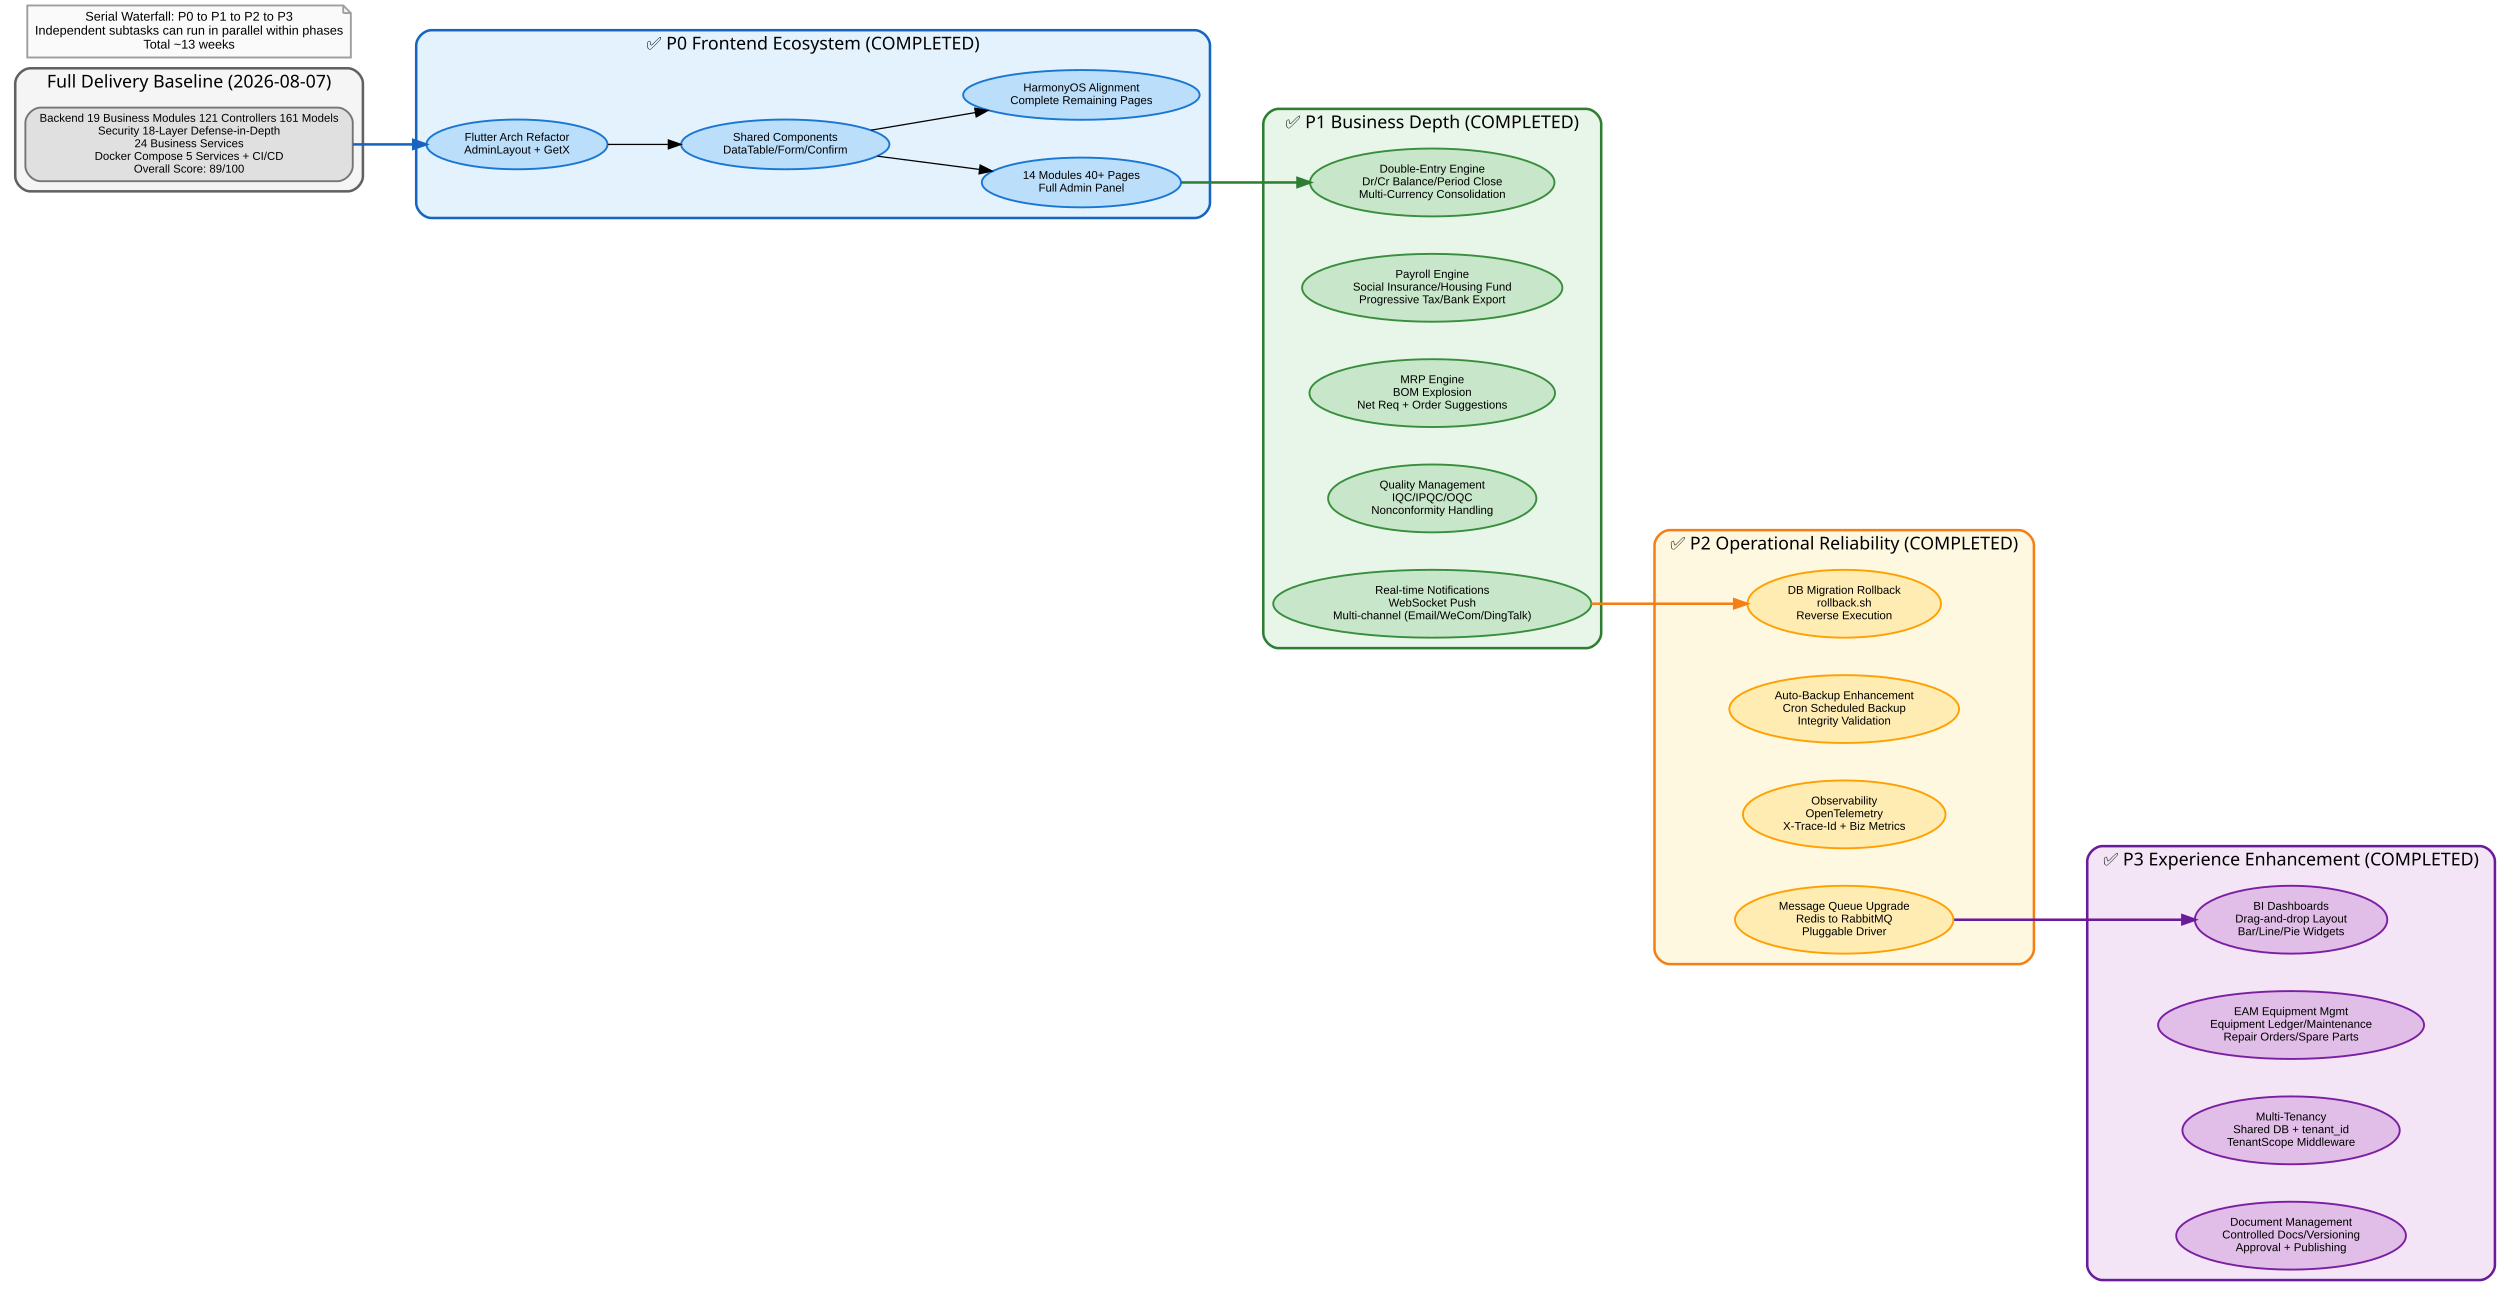
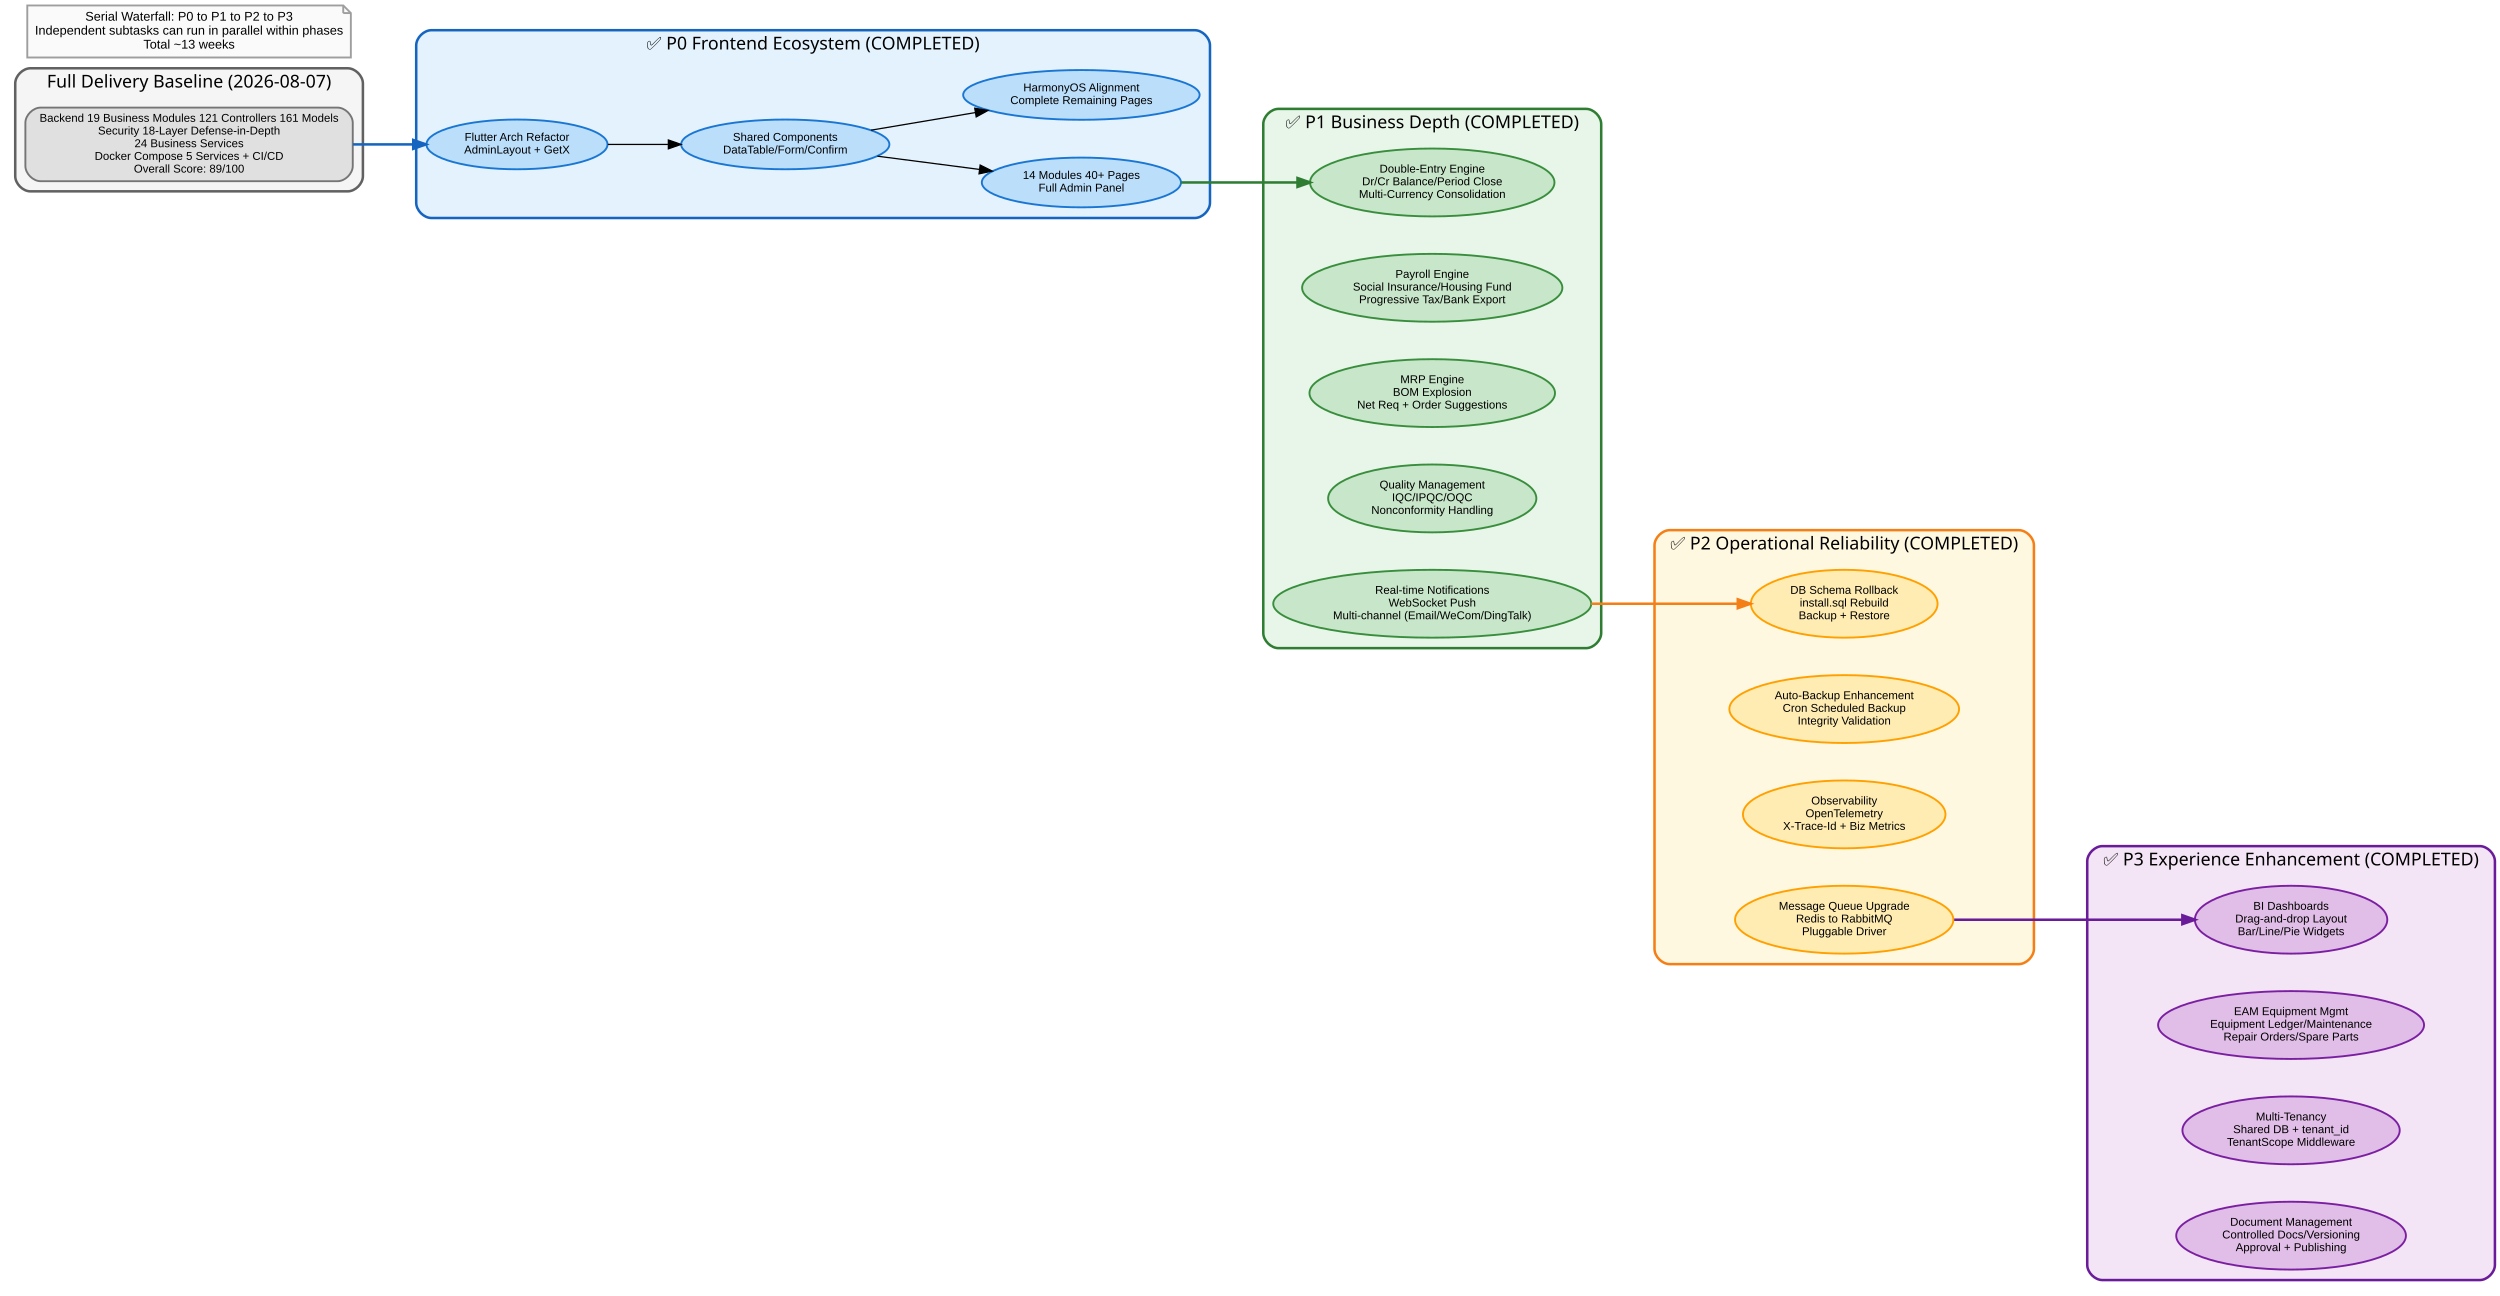
<svg xmlns="http://www.w3.org/2000/svg" width="1970pt" height="1021pt" viewBox="0.00 0.00 1970.20 1020.50">
  <g id="graph0" class="graph" transform="scale(1 1) rotate(0) translate(4 1016.5)">
    <g id="clust1" class="cluster">
      <path fill="#e3f2fd" stroke="#1565c0" stroke-width="2" d="M336,-845C336,-845 937.56,-845 937.56,-845 943.56,-845 949.56,-851 949.56,-857 949.56,-857 949.56,-981 949.56,-981 949.56,-987 943.56,-993 937.56,-993 937.56,-993 336,-993 336,-993 330,-993 324,-987 324,-981 324,-981 324,-857 324,-857 324,-851 330,-845 336,-845" />
      <text text-anchor="middle" x="636.78" y="-977.8" font-family="Arial Bold" font-size="14.00">✅ P0 Frontend Ecosystem (COMPLETED)</text>
    </g>
    <g id="clust2" class="cluster">
      <path fill="#e8f5e9" stroke="#2e7d32" stroke-width="2" d="M1003.56,-506C1003.56,-506 1245.88,-506 1245.88,-506 1251.88,-506 1257.88,-512 1257.88,-518 1257.88,-518 1257.88,-919 1257.88,-919 1257.88,-925 1251.88,-931 1245.88,-931 1245.88,-931 1003.56,-931 1003.56,-931 997.56,-931 991.56,-925 991.56,-919 991.56,-919 991.56,-518 991.56,-518 991.56,-512 997.56,-506 1003.56,-506" />
      <text text-anchor="middle" x="1124.72" y="-915.8" font-family="Arial Bold" font-size="14.00">✅ P1 Business Depth (COMPLETED)</text>
    </g>
    <g id="clust3" class="cluster">
      <path fill="#fff8e1" stroke="#f57f17" stroke-width="2" d="M1311.88,-257C1311.88,-257 1586.9,-257 1586.9,-257 1592.9,-257 1598.9,-263 1598.9,-269 1598.9,-269 1598.9,-587 1598.9,-587 1598.9,-593 1592.9,-599 1586.9,-599 1586.9,-599 1311.88,-599 1311.88,-599 1305.88,-599 1299.88,-593 1299.88,-587 1299.88,-587 1299.88,-269 1299.88,-269 1299.88,-263 1305.88,-257 1311.88,-257" />
      <text text-anchor="middle" x="1449.39" y="-583.8" font-family="Arial Bold" font-size="14.00">✅ P2 Operational Reliability (COMPLETED)</text>
    </g>
    <g id="clust4" class="cluster">
      <path fill="#f3e5f5" stroke="#6a1b9a" stroke-width="2" d="M1652.9,-8C1652.9,-8 1950.2,-8 1950.2,-8 1956.2,-8 1962.2,-14 1962.2,-20 1962.2,-20 1962.2,-338 1962.2,-338 1962.2,-344 1956.2,-350 1950.2,-350 1950.2,-350 1652.9,-350 1652.9,-350 1646.9,-350 1640.9,-344 1640.9,-338 1640.9,-338 1640.9,-20 1640.9,-20 1640.9,-14 1646.9,-8 1652.9,-8" />
      <text text-anchor="middle" x="1801.55" y="-334.8" font-family="Arial Bold" font-size="14.00">✅ P3 Experience Enhancement (COMPLETED)</text>
    </g>
    <g id="clust5" class="cluster">
      <path fill="#f5f5f5" stroke="#616161" stroke-width="2" d="M20,-866C20,-866 270,-866 270,-866 276,-866 282,-872 282,-878 282,-878 282,-951 282,-951 282,-957 276,-963 270,-963 270,-963 20,-963 20,-963 14,-963 8,-957 8,-951 8,-951 8,-878 8,-878 8,-872 14,-866 20,-866" />
      <text text-anchor="middle" x="145" y="-947.8" font-family="Arial Bold" font-size="14.00">Full Delivery Baseline (2026-08-07)</text>
    </g>
    <g id="node1" class="node">
      <ellipse fill="#bbdefb" stroke="#1976d2" stroke-width="1.5" cx="403.42" cy="-903" rx="71.34" ry="19.6" />
      <text text-anchor="middle" x="403.42" y="-905.8" font-family="Arial" font-size="9.00">Flutter Arch Refactor</text>
      <text text-anchor="middle" x="403.42" y="-895.8" font-family="Arial" font-size="9.00">AdminLayout + GetX</text>
    </g>
    <g id="node2" class="node">
      <ellipse fill="#bbdefb" stroke="#1976d2" stroke-width="1.5" cx="614.86" cy="-903" rx="82.05" ry="19.6" />
      <text text-anchor="middle" x="614.86" y="-905.8" font-family="Arial" font-size="9.00">Shared Components</text>
      <text text-anchor="middle" x="614.86" y="-895.8" font-family="Arial" font-size="9.00">DataTable/Form/Confirm</text>
    </g>
    <g id="edge1" class="edge">
      <path fill="none" stroke="black" d="M475.03,-903C490.23,-903 506.5,-903 522.36,-903" />
      <polygon fill="black" stroke="black" points="522.71,-906.5 532.71,-903 522.71,-899.5 522.71,-906.5" />
    </g>
    <g id="node3" class="node">
      <ellipse fill="#bbdefb" stroke="#1976d2" stroke-width="1.5" cx="848.22" cy="-873" rx="78.48" ry="19.6" />
      <text text-anchor="middle" x="848.22" y="-875.8" font-family="Arial" font-size="9.00">14 Modules 40+ Pages</text>
      <text text-anchor="middle" x="848.22" y="-865.8" font-family="Arial" font-size="9.00">Full Admin Panel</text>
    </g>
    <g id="edge2" class="edge">
      <path fill="none" stroke="black" d="M687.48,-893.71C712.9,-890.42 741.67,-886.69 767.71,-883.31" />
      <polygon fill="black" stroke="black" points="768.45,-886.74 777.92,-881.99 767.55,-879.8 768.45,-886.74" />
    </g>
    <g id="node4" class="node">
      <ellipse fill="#bbdefb" stroke="#1976d2" stroke-width="1.5" cx="848.22" cy="-942" rx="93.18" ry="19.6" />
      <text text-anchor="middle" x="848.22" y="-944.8" font-family="Arial" font-size="9.00">HarmonyOS Alignment</text>
      <text text-anchor="middle" x="848.22" y="-934.8" font-family="Arial" font-size="9.00">Complete Remaining Pages</text>
    </g>
    <g id="edge3" class="edge">
      <path fill="none" stroke="black" d="M682.47,-914.23C708.04,-918.54 737.53,-923.51 764.44,-928.05" />
      <polygon fill="black" stroke="black" points="764.17,-931.55 774.61,-929.76 765.33,-924.65 764.17,-931.55" />
    </g>
    <g id="node5" class="node">
      <ellipse fill="#c8e6c9" stroke="#388e3c" stroke-width="1.5" cx="1124.72" cy="-873" rx="96.33" ry="26.74" />
      <text text-anchor="middle" x="1124.72" y="-880.8" font-family="Arial" font-size="9.00">Double-Entry Engine</text>
      <text text-anchor="middle" x="1124.72" y="-870.8" font-family="Arial" font-size="9.00">Dr/Cr Balance/Period Close</text>
      <text text-anchor="middle" x="1124.72" y="-860.8" font-family="Arial" font-size="9.00">Multi-Currency Consolidation</text>
    </g>
    <g id="edge5" class="edge">
      <path fill="none" stroke="#2e7d32" stroke-width="2" d="M926.78,-873C955.2,-873 987.85,-873 1018.3,-873" />
      <polygon fill="#2e7d32" stroke="#2e7d32" stroke-width="2" points="1018.53,-876.5 1028.53,-873 1018.53,-869.5 1018.53,-876.5" />
    </g>
    <g id="node6" class="node">
      <ellipse fill="#c8e6c9" stroke="#388e3c" stroke-width="1.5" cx="1124.72" cy="-790" rx="102.56" ry="26.74" />
      <text text-anchor="middle" x="1124.72" y="-797.8" font-family="Arial" font-size="9.00">Payroll Engine</text>
      <text text-anchor="middle" x="1124.72" y="-787.8" font-family="Arial" font-size="9.00">Social Insurance/Housing Fund</text>
      <text text-anchor="middle" x="1124.72" y="-777.8" font-family="Arial" font-size="9.00">Progressive Tax/Bank Export</text>
    </g>
    <g id="node7" class="node">
      <ellipse fill="#c8e6c9" stroke="#388e3c" stroke-width="1.5" cx="1124.72" cy="-707" rx="96.75" ry="26.74" />
      <text text-anchor="middle" x="1124.72" y="-714.8" font-family="Arial" font-size="9.00">MRP Engine</text>
      <text text-anchor="middle" x="1124.72" y="-704.8" font-family="Arial" font-size="9.00">BOM Explosion</text>
      <text text-anchor="middle" x="1124.72" y="-694.8" font-family="Arial" font-size="9.00">Net Req + Order Suggestions</text>
    </g>
    <g id="node8" class="node">
      <ellipse fill="#c8e6c9" stroke="#388e3c" stroke-width="1.5" cx="1124.72" cy="-624" rx="82.05" ry="26.74" />
      <text text-anchor="middle" x="1124.72" y="-631.8" font-family="Arial" font-size="9.00">Quality Management</text>
      <text text-anchor="middle" x="1124.72" y="-621.8" font-family="Arial" font-size="9.00">IQC/IPQC/OQC</text>
      <text text-anchor="middle" x="1124.72" y="-611.8" font-family="Arial" font-size="9.00">Nonconformity Handling</text>
    </g>
    <g id="node9" class="node">
      <ellipse fill="#c8e6c9" stroke="#388e3c" stroke-width="1.5" cx="1124.72" cy="-541" rx="125.32" ry="26.74" />
      <text text-anchor="middle" x="1124.72" y="-548.8" font-family="Arial" font-size="9.00">Real-time Notifications</text>
      <text text-anchor="middle" x="1124.72" y="-538.8" font-family="Arial" font-size="9.00">WebSocket Push</text>
      <text text-anchor="middle" x="1124.72" y="-528.8" font-family="Arial" font-size="9.00">Multi-channel (Email/WeCom/DingTalk)</text>
    </g>
    <g id="node10" class="node">
-       <ellipse fill="#ffecb3" stroke="#ffa000" stroke-width="1.5" cx="1449.39" cy="-541" rx="76.24" ry="26.74" />
-       <text text-anchor="middle" x="1449.39" y="-548.8" font-family="Arial" font-size="9.00">DB Migration Rollback</text>
-       <text text-anchor="middle" x="1449.39" y="-538.8" font-family="Arial" font-size="9.00">rollback.sh</text>
-       <text text-anchor="middle" x="1449.39" y="-528.8" font-family="Arial" font-size="9.00">Reverse Execution</text>
+       <ellipse fill="#ffecb3" stroke="#ffa000" stroke-width="1.5" cx="1449.39" cy="-541" rx="73.58" ry="26.74" />
+       <text text-anchor="middle" x="1449.39" y="-548.8" font-family="Arial" font-size="9.00">DB Schema Rollback</text>
+       <text text-anchor="middle" x="1449.39" y="-538.8" font-family="Arial" font-size="9.00">install.sql Rebuild</text>
+       <text text-anchor="middle" x="1449.39" y="-528.8" font-family="Arial" font-size="9.00">Backup + Restore</text>
    </g>
    <g id="edge6" class="edge">
-       <path fill="none" stroke="#f57f17" stroke-width="2" d="M1250.01,-541C1287.66,-541 1328.15,-541 1362.67,-541" />
-       <polygon fill="#f57f17" stroke="#f57f17" stroke-width="2" points="1362.71,-544.5 1372.71,-541 1362.71,-537.5 1362.71,-544.5" />
+       <path fill="none" stroke="#f57f17" stroke-width="2" d="M1250.01,-541C1288.63,-541 1330.24,-541 1365.33,-541" />
+       <polygon fill="#f57f17" stroke="#f57f17" stroke-width="2" points="1365.52,-544.5 1375.52,-541 1365.52,-537.5 1365.52,-544.5" />
    </g>
    <g id="node11" class="node">
      <ellipse fill="#ffecb3" stroke="#ffa000" stroke-width="1.5" cx="1449.39" cy="-458" rx="90.52" ry="26.74" />
      <text text-anchor="middle" x="1449.39" y="-465.8" font-family="Arial" font-size="9.00">Auto-Backup Enhancement</text>
      <text text-anchor="middle" x="1449.39" y="-455.8" font-family="Arial" font-size="9.00">Cron Scheduled Backup</text>
      <text text-anchor="middle" x="1449.39" y="-445.8" font-family="Arial" font-size="9.00">Integrity Validation</text>
    </g>
    <g id="node12" class="node">
      <ellipse fill="#ffecb3" stroke="#ffa000" stroke-width="1.5" cx="1449.39" cy="-375" rx="79.81" ry="26.74" />
      <text text-anchor="middle" x="1449.39" y="-382.8" font-family="Arial" font-size="9.00">Observability</text>
      <text text-anchor="middle" x="1449.39" y="-372.8" font-family="Arial" font-size="9.00">OpenTelemetry</text>
      <text text-anchor="middle" x="1449.39" y="-362.8" font-family="Arial" font-size="9.00">X-Trace-Id + Biz Metrics</text>
    </g>
    <g id="node13" class="node">
      <ellipse fill="#ffecb3" stroke="#ffa000" stroke-width="1.5" cx="1449.39" cy="-292" rx="86.03" ry="26.74" />
      <text text-anchor="middle" x="1449.39" y="-299.8" font-family="Arial" font-size="9.00">Message Queue Upgrade</text>
      <text text-anchor="middle" x="1449.39" y="-289.8" font-family="Arial" font-size="9.00">Redis to RabbitMQ</text>
      <text text-anchor="middle" x="1449.39" y="-279.8" font-family="Arial" font-size="9.00">Pluggable Driver</text>
    </g>
    <g id="node14" class="node">
      <ellipse fill="#e1bee7" stroke="#7b1fa2" stroke-width="1.5" cx="1801.55" cy="-292" rx="75.82" ry="26.74" />
      <text text-anchor="middle" x="1801.55" y="-299.8" font-family="Arial" font-size="9.00">BI Dashboards</text>
      <text text-anchor="middle" x="1801.55" y="-289.8" font-family="Arial" font-size="9.00">Drag-and-drop Layout</text>
      <text text-anchor="middle" x="1801.55" y="-279.8" font-family="Arial" font-size="9.00">Bar/Line/Pie Widgets</text>
    </g>
    <g id="edge7" class="edge">
      <path fill="none" stroke="#6a1b9a" stroke-width="2" d="M1536.05,-292C1590.64,-292 1661.08,-292 1715.54,-292" />
      <polygon fill="#6a1b9a" stroke="#6a1b9a" stroke-width="2" points="1715.87,-295.5 1725.87,-292 1715.87,-288.5 1715.87,-295.5" />
    </g>
    <g id="node15" class="node">
      <ellipse fill="#e1bee7" stroke="#7b1fa2" stroke-width="1.5" cx="1801.55" cy="-209" rx="104.8" ry="26.74" />
      <text text-anchor="middle" x="1801.55" y="-216.8" font-family="Arial" font-size="9.00">EAM Equipment Mgmt</text>
      <text text-anchor="middle" x="1801.55" y="-206.8" font-family="Arial" font-size="9.00">Equipment Ledger/Maintenance</text>
      <text text-anchor="middle" x="1801.55" y="-196.8" font-family="Arial" font-size="9.00">Repair Orders/Spare Parts</text>
    </g>
    <g id="node16" class="node">
      <ellipse fill="#e1bee7" stroke="#7b1fa2" stroke-width="1.5" cx="1801.55" cy="-126" rx="85.62" ry="26.74" />
      <text text-anchor="middle" x="1801.55" y="-133.8" font-family="Arial" font-size="9.00">Multi-Tenancy</text>
      <text text-anchor="middle" x="1801.55" y="-123.8" font-family="Arial" font-size="9.00">Shared DB + tenant_id</text>
      <text text-anchor="middle" x="1801.55" y="-113.8" font-family="Arial" font-size="9.00">TenantScope Middleware</text>
    </g>
    <g id="node17" class="node">
      <ellipse fill="#e1bee7" stroke="#7b1fa2" stroke-width="1.5" cx="1801.55" cy="-43" rx="90.52" ry="26.74" />
      <text text-anchor="middle" x="1801.55" y="-50.8" font-family="Arial" font-size="9.00">Document Management</text>
      <text text-anchor="middle" x="1801.55" y="-40.8" font-family="Arial" font-size="9.00">Controlled Docs/Versioning</text>
      <text text-anchor="middle" x="1801.55" y="-30.8" font-family="Arial" font-size="9.00">Approval + Publishing</text>
    </g>
    <g id="node18" class="node">
      <path fill="#e0e0e0" stroke="#757575" stroke-width="1.5" d="M262,-932C262,-932 28,-932 28,-932 22,-932 16,-926 16,-920 16,-920 16,-886 16,-886 16,-880 22,-874 28,-874 28,-874 262,-874 262,-874 268,-874 274,-880 274,-886 274,-886 274,-920 274,-920 274,-926 268,-932 262,-932" />
      <text text-anchor="middle" x="145" y="-920.8" font-family="Arial" font-size="9.00">Backend 19 Business Modules 121 Controllers 161 Models</text>
      <text text-anchor="middle" x="145" y="-910.8" font-family="Arial" font-size="9.00">Security 18-Layer Defense-in-Depth</text>
      <text text-anchor="middle" x="145" y="-900.8" font-family="Arial" font-size="9.00">24 Business Services</text>
      <text text-anchor="middle" x="145" y="-890.8" font-family="Arial" font-size="9.00">Docker Compose 5 Services + CI/CD</text>
      <text text-anchor="middle" x="145" y="-880.8" font-family="Arial" font-size="9.00">Overall Score: 89/100</text>
    </g>
    <g id="edge4" class="edge">
      <path fill="none" stroke="#1565c0" stroke-width="2" d="M274.21,-903C290.28,-903 306.36,-903 321.42,-903" />
      <polygon fill="#1565c0" stroke="#1565c0" stroke-width="2" points="321.67,-906.5 331.67,-903 321.67,-899.5 321.67,-906.5" />
    </g>
    <g id="node19" class="node">
      <polygon fill="#fafafa" stroke="#9e9e9e" stroke-width="1.5" points="266.5,-1012.5 17.5,-1012.5 17.5,-971.5 272.5,-971.5 272.5,-1006.5 266.5,-1012.5" />
      <polyline fill="none" stroke="#9e9e9e" stroke-width="1.5" points="266.5,-1012.5 266.5,-1006.5 " />
      <polyline fill="none" stroke="#9e9e9e" stroke-width="1.5" points="272.5,-1006.5 266.5,-1006.5 " />
      <text text-anchor="middle" x="145" y="-1000.5" font-family="Arial" font-size="10.00">Serial Waterfall: P0 to P1 to P2 to P3</text>
      <text text-anchor="middle" x="145" y="-989.5" font-family="Arial" font-size="10.00">Independent subtasks can run in parallel within phases</text>
      <text text-anchor="middle" x="145" y="-978.5" font-family="Arial" font-size="10.00">Total ~13 weeks</text>
    </g>
  </g>
</svg>
